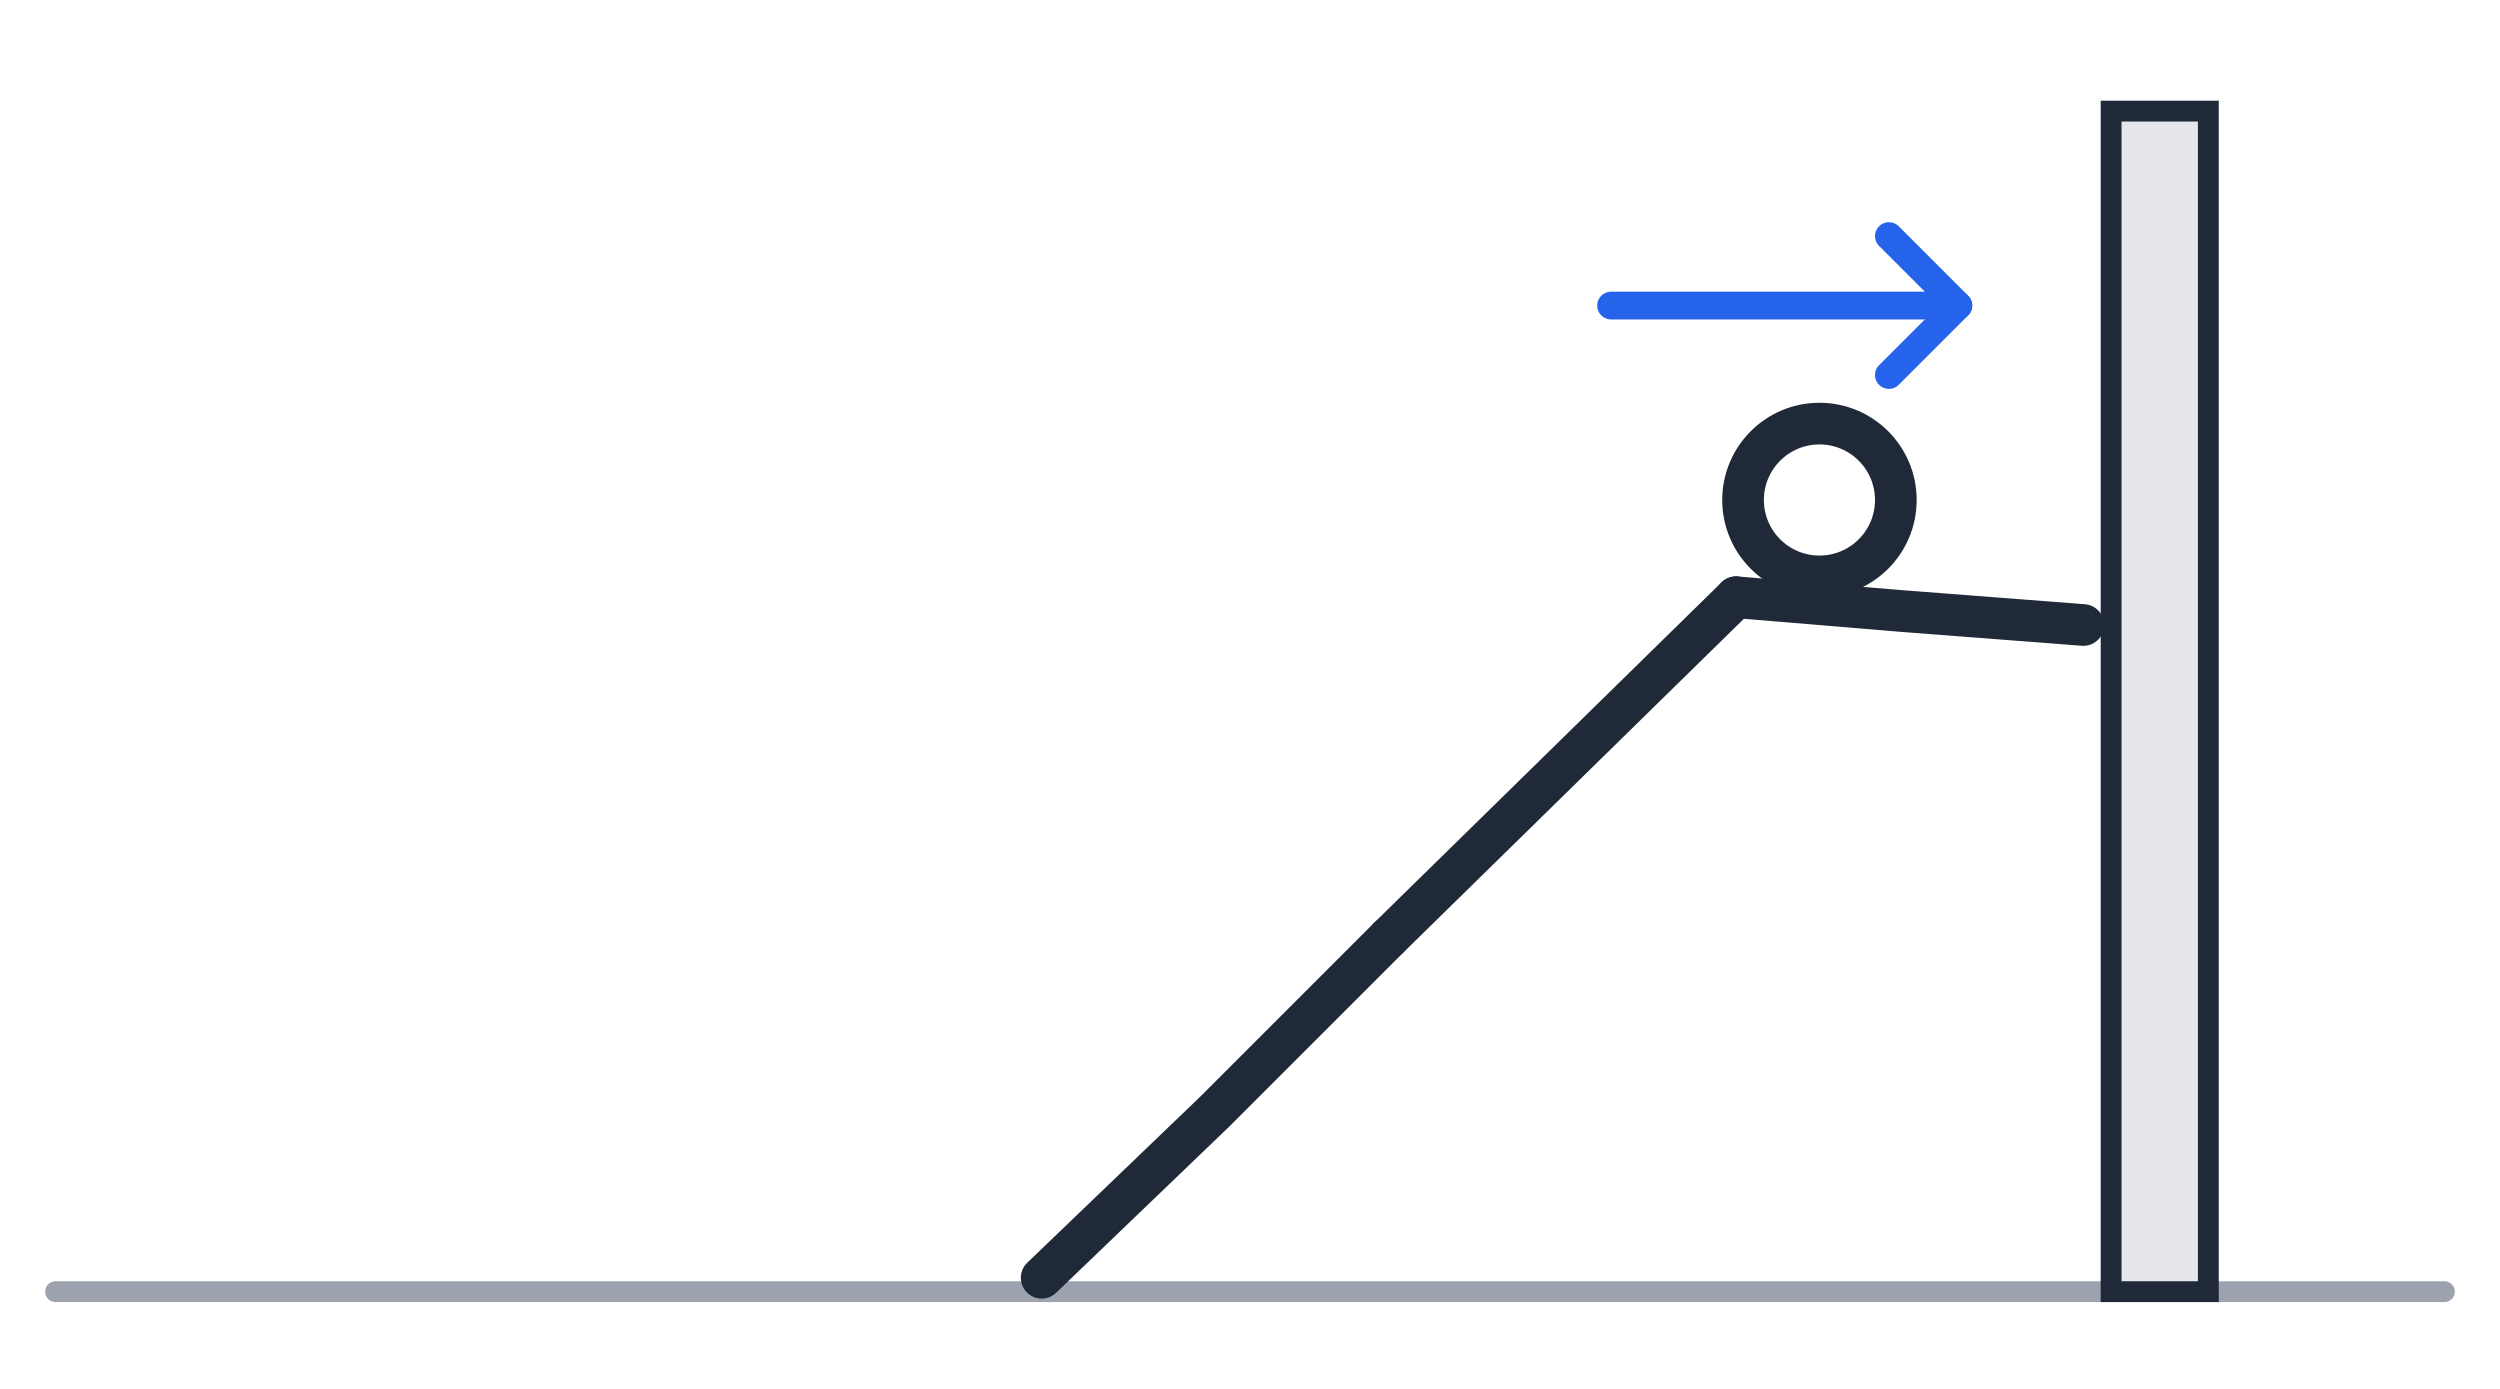
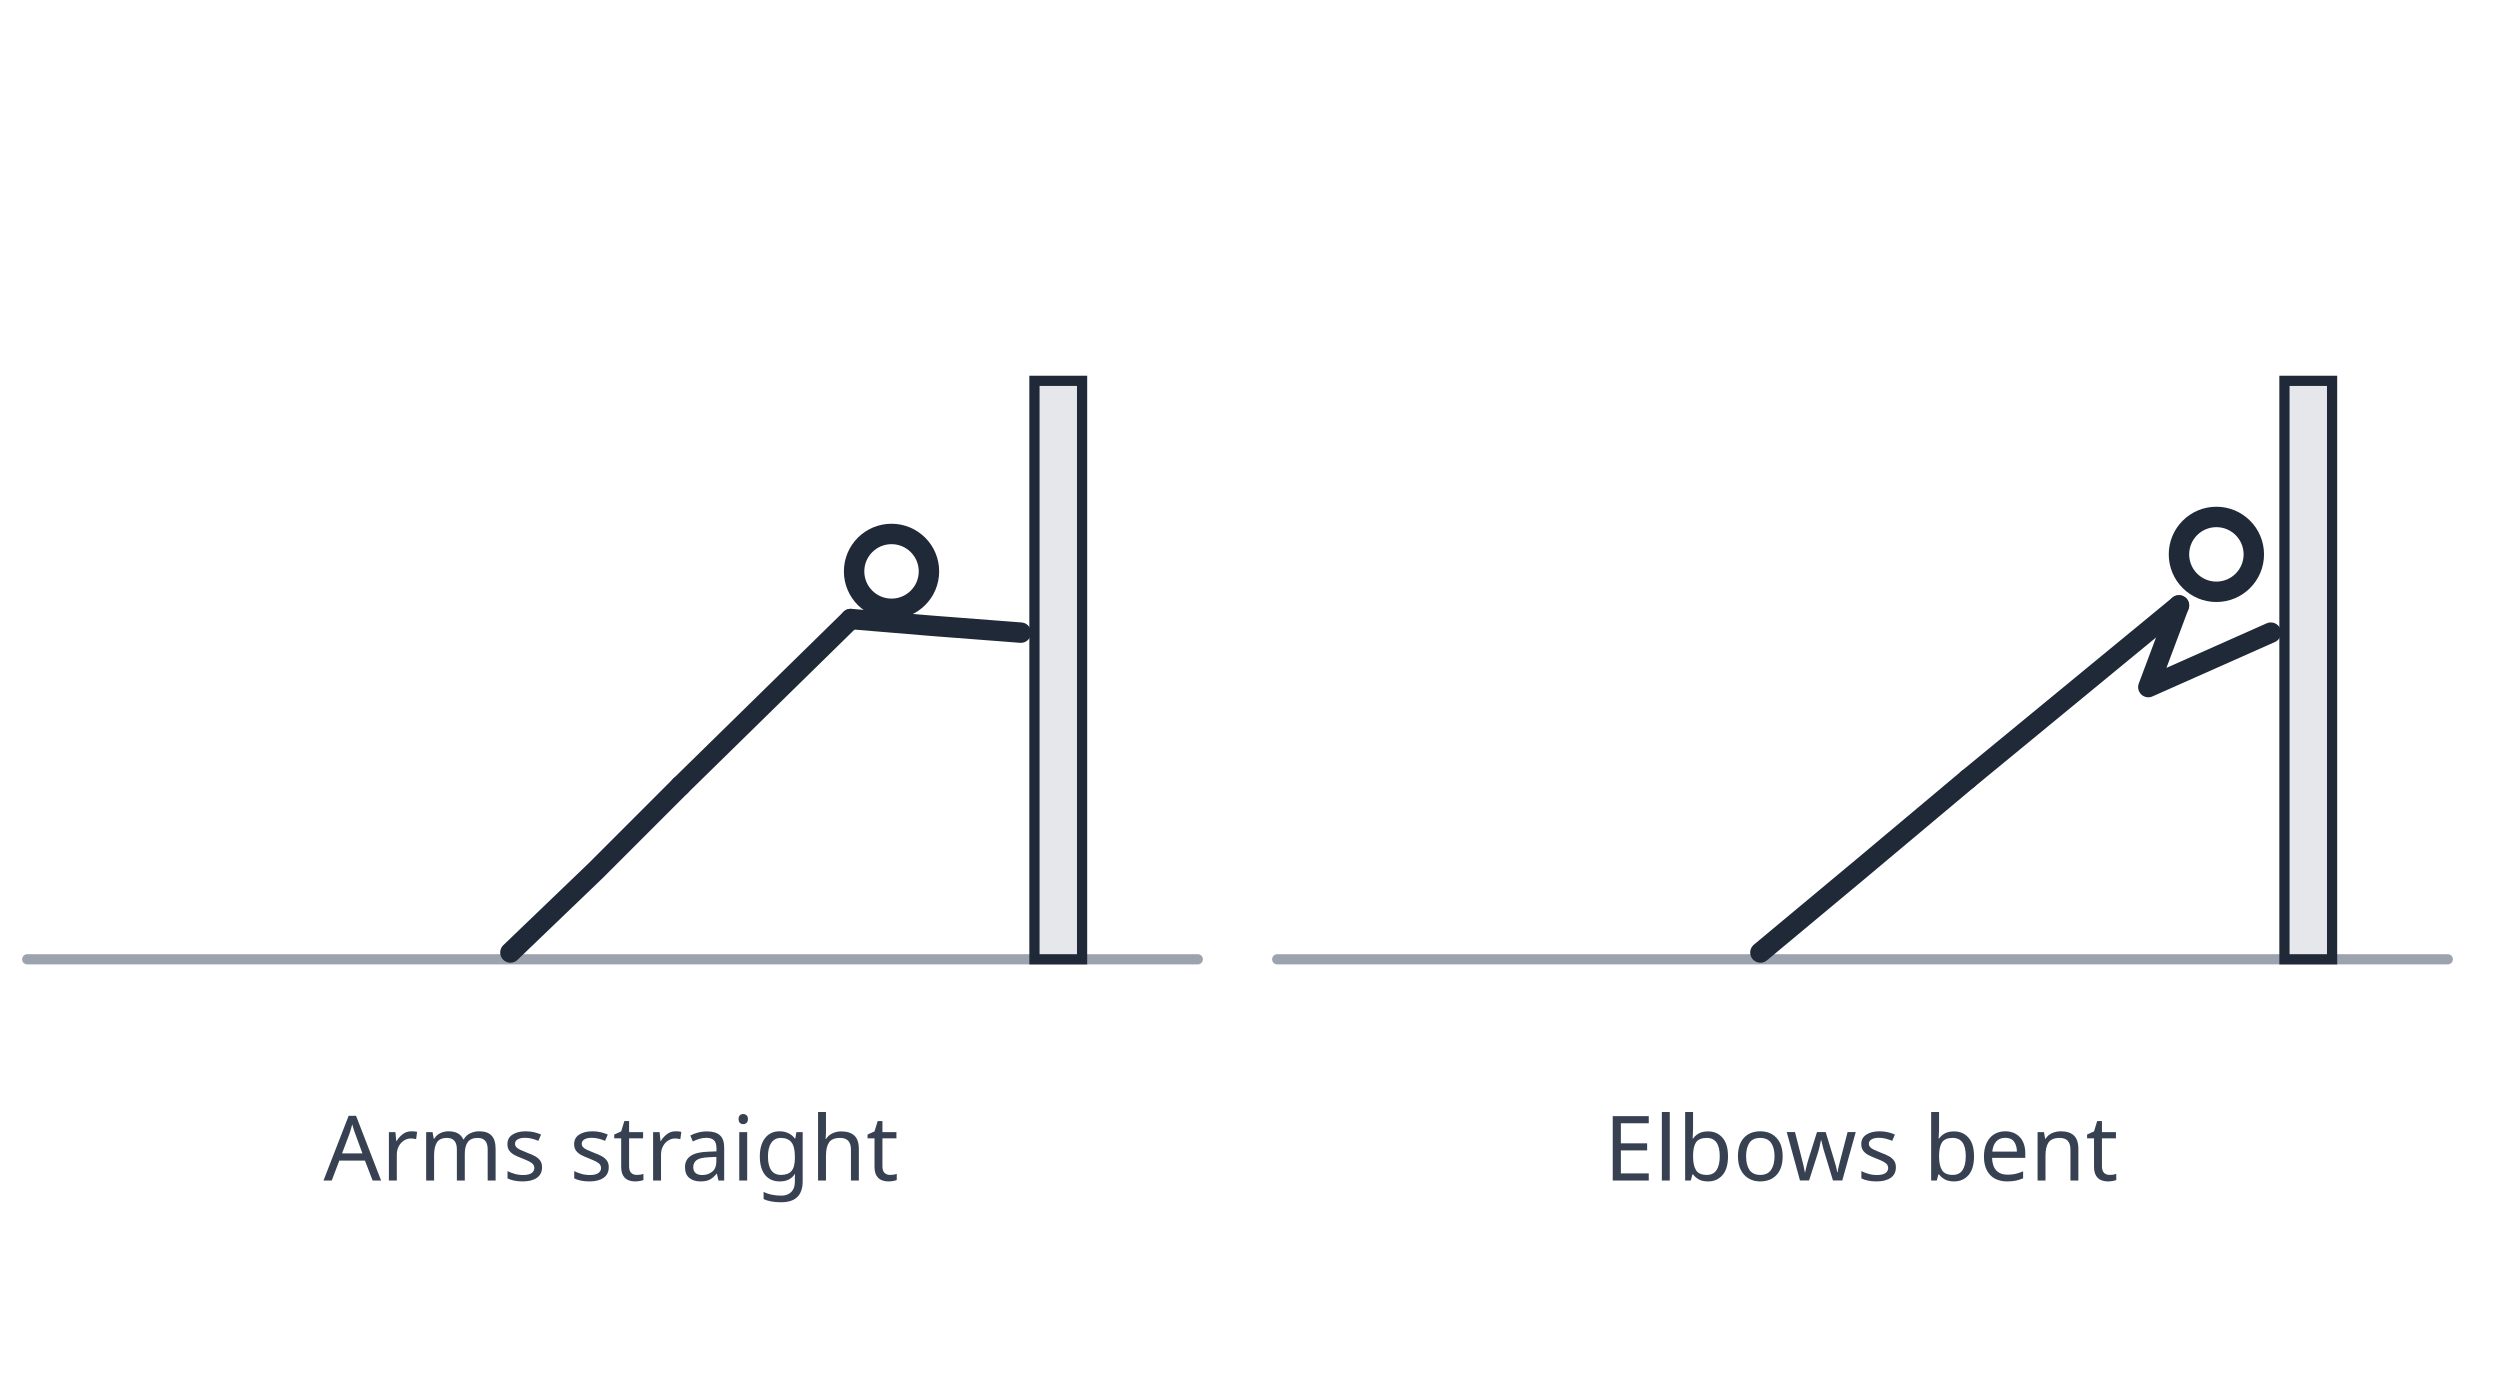
- <svg xmlns="http://www.w3.org/2000/svg" viewBox="0 0 360 200" width="360" height="200" role="img" aria-labelledby="title">
-   <line x1="8" y1="186" x2="352" y2="186" stroke="#9ca3af" stroke-width="3" stroke-linecap="round" />
-   <rect x="304" y="16" width="14" height="170" fill="#e5e7eb" stroke="#1f2937" stroke-width="3" />
-   <g fill="none" stroke="#2563eb" stroke-width="4" stroke-linecap="round" stroke-linejoin="round">
-     <line x1="232" y1="44" x2="282" y2="44" />
-     <polyline points="272,34 282,44 272,54" />
+ <svg xmlns="http://www.w3.org/2000/svg" id="motion" viewBox="0 0 360 200" width="360" height="200" role="img" aria-labelledby="title">
+   <style>
+     .animated { opacity: 0; }
+     @media (prefers-reduced-motion: no-preference) {
+       svg:target .still { display: none; }
+       svg:target .animated { opacity: 1; }
+       .bend { animation: pose 4s steps(1, end) infinite; }
+       .start { animation: start-pose 4s steps(1, end) infinite; }
+       @keyframes pose { 0%, 100% { opacity: 0; } 50%, 85% { opacity: 1; } }
+       @keyframes start-pose { 0%, 100% { opacity: 1; } 50%, 85% { opacity: 0; } }
+     }
+   </style>
+   <g class="still">
+     <g transform="translate(0 47) scale(.49)">
+       <line x1="8" y1="186" x2="352" y2="186" stroke="#9ca3af" stroke-width="3" stroke-linecap="round" />
+       <rect x="304" y="16" width="14" height="170" fill="#e5e7eb" stroke="#1f2937" stroke-width="3" />
+       <g fill="none" stroke="#1f2937" stroke-width="6" stroke-linecap="round" stroke-linejoin="round">
+         <circle cx="262" cy="72" r="11" />
+         <line x1="250" y1="86" x2="200" y2="135" />
+         <polyline points="200,135 175,160 150,184" />
+         <polyline points="250,86 274,88 300,90" />
+       </g>
+     </g>
+     <g transform="translate(180 47) scale(.49)">
+       <line x1="8" y1="186" x2="352" y2="186" stroke="#9ca3af" stroke-width="3" stroke-linecap="round" />
+       <rect x="304" y="16" width="14" height="170" fill="#e5e7eb" stroke="#1f2937" stroke-width="3" />
+       <g fill="none" stroke="#1f2937" stroke-width="6" stroke-linecap="round" stroke-linejoin="round">
+         <circle cx="284" cy="67" r="11" />
+         <line x1="273" y1="82" x2="211" y2="133" />
+         <polyline points="211,133 180,159 150,184" />
+         <polyline points="273,82 264,106 300,90" />
+       </g>
+     </g>
+     <g fill="#374151" font-family="sans-serif" font-size="13" text-anchor="middle">
+       <text x="88" y="170">Arms straight</text>
+       <text x="268" y="170">Elbows bent</text>
+     </g>
  </g>
-   <g fill="none" stroke="#1f2937" stroke-width="6" stroke-linecap="round" stroke-linejoin="round">
-     <circle cx="262" cy="72" r="11" />
-     <line x1="250" y1="86" x2="200" y2="135" />
-     <polyline points="200,135 175,160 150,184" />
-     <polyline points="250,86 274,88 300,90" />
+   <g class="animated">
+     <line x1="8" y1="186" x2="352" y2="186" stroke="#9ca3af" stroke-width="3" stroke-linecap="round" />
+     <rect x="304" y="16" width="14" height="170" fill="#e5e7eb" stroke="#1f2937" stroke-width="3" />
+     <g class="start" fill="none" stroke="#1f2937" stroke-width="6" stroke-linecap="round" stroke-linejoin="round">
+       <circle cx="262" cy="72" r="11" />
+       <line x1="250" y1="86" x2="200" y2="135" />
+       <polyline points="200,135 175,160 150,184" />
+       <polyline points="250,86 274,88 300,90" />
+     </g>
+     <g class="bend" fill="none" stroke="#1f2937" stroke-width="6" stroke-linecap="round" stroke-linejoin="round">
+       <circle cx="284" cy="67" r="11" />
+       <line x1="273" y1="82" x2="211" y2="133" />
+       <polyline points="211,133 180,159 150,184" />
+       <polyline points="273,82 264,106 300,90" />
+     </g>
  </g>
</svg>
